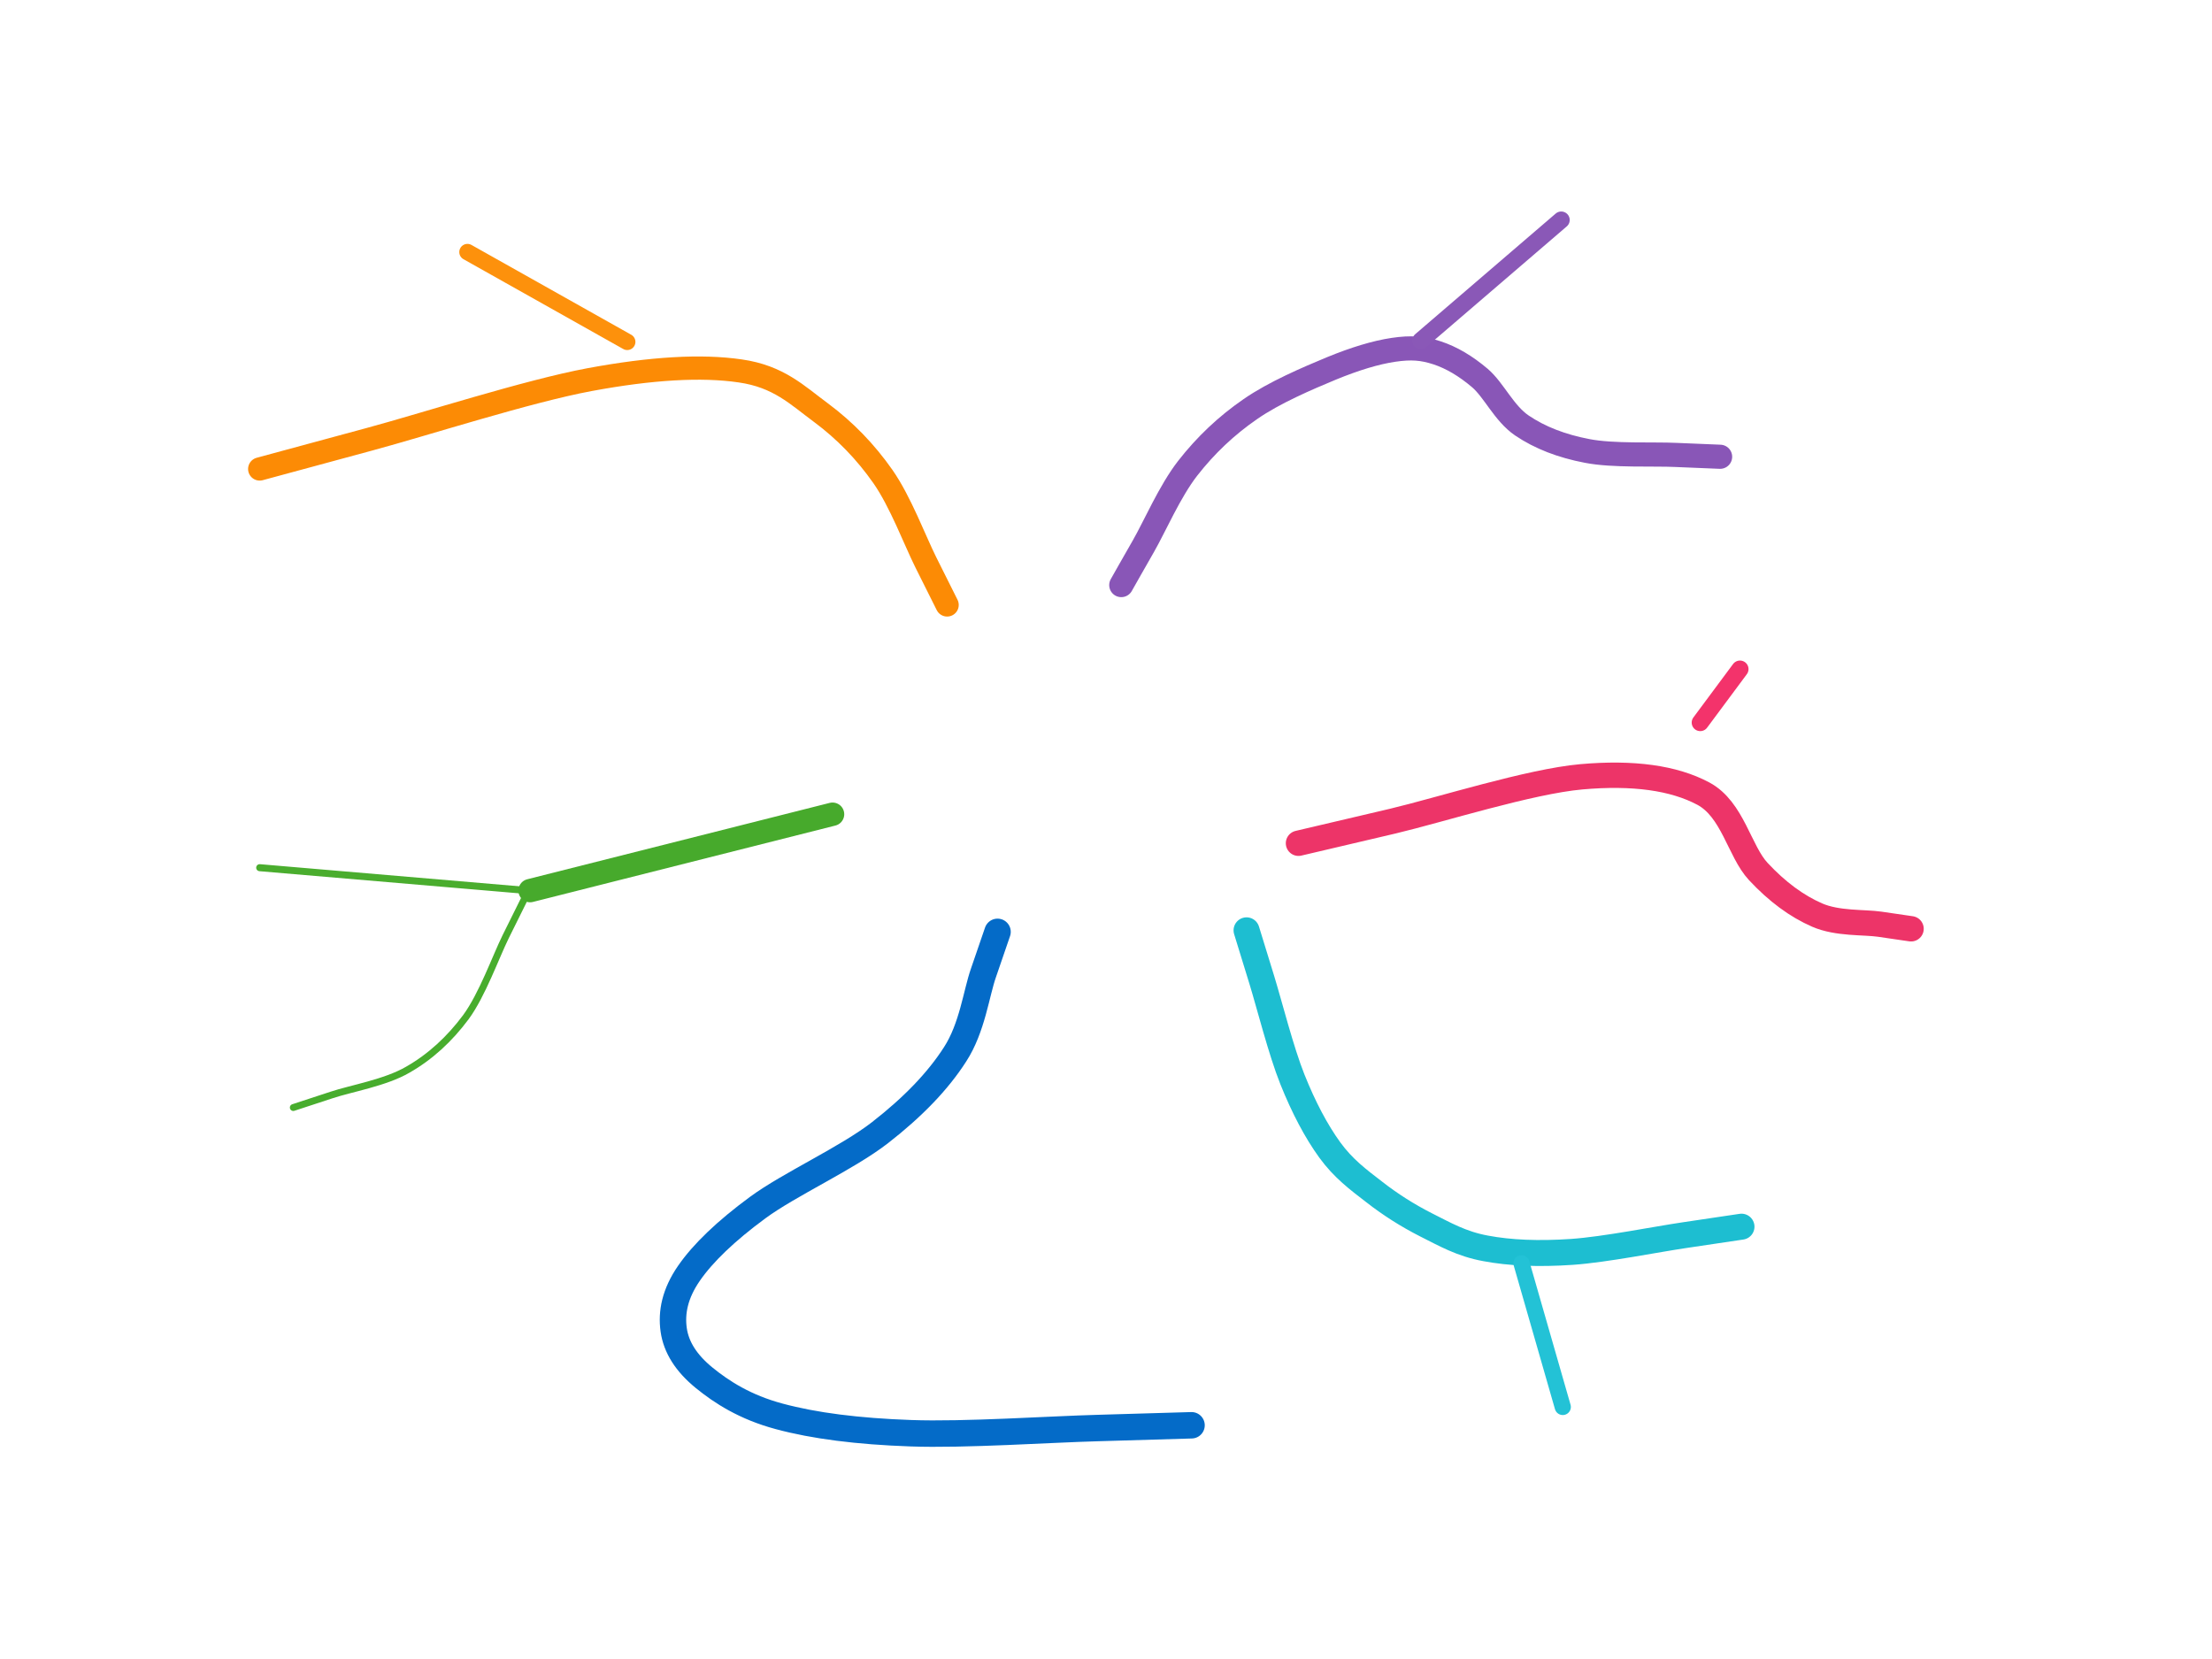
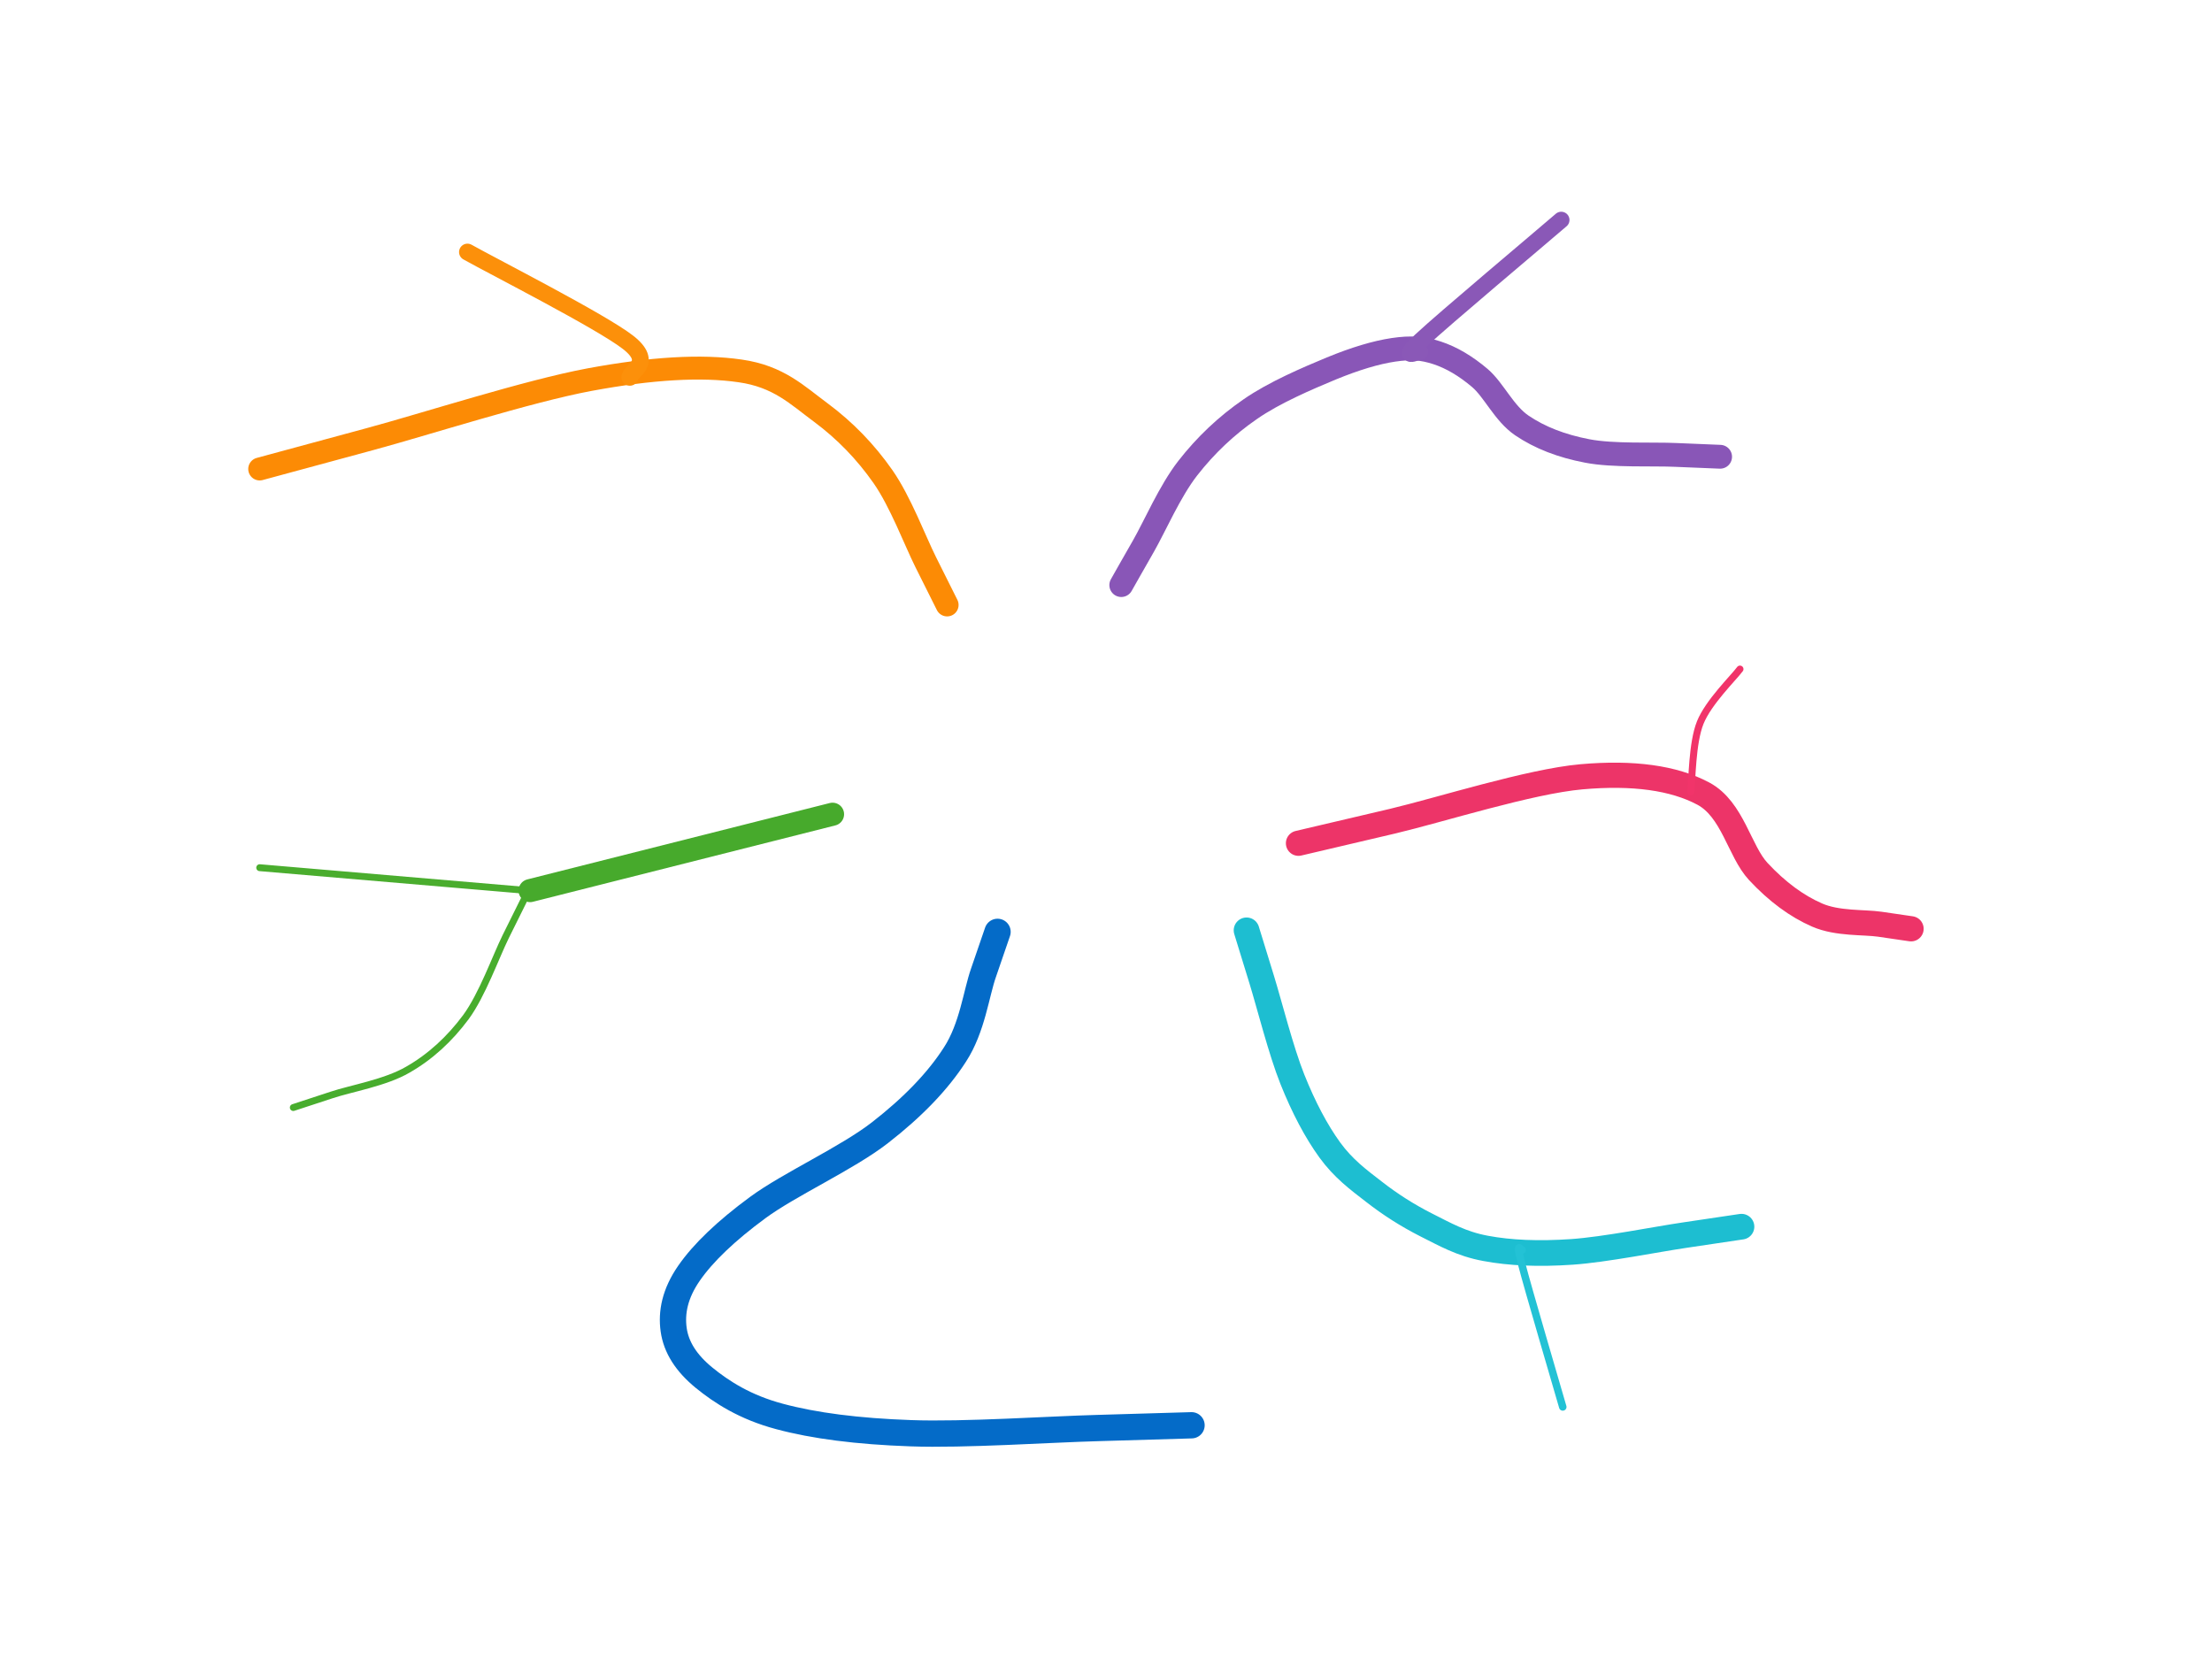
<svg xmlns="http://www.w3.org/2000/svg" viewBox="0 0 1448 1086" width="1448" height="1086">
  <g id="editable-branches" fill="none" stroke-linecap="round" stroke-linejoin="round">
-     <path id="seg_003" d="M 1126.0 299.0 C 1121.2 298.8 1111.5 298.4 1097.0 297.8 C 1082.5 297.1 1055.8 298.5 1039.0 295.2 C 1022.2 292.0 1008.0 286.5 996.2 278.5 C 984.5 270.5 978.0 255.4 968.8 247.5 C 959.5 239.6 950.2 234.1 940.8 231.0 C 931.3 227.9 923.8 227.3 912.2 229.0 C 900.7 230.7 887.1 234.8 871.5 241.2 C 855.9 247.7 834.2 256.9 818.5 267.8 C 802.8 278.6 789.2 291.5 777.5 306.5 C 765.8 321.5 755.8 344.8 748.5 357.5 C 741.2 370.2 736.4 378.8 734.0 383.0" stroke="#8956b7" stroke-width="15.8" />
-     <path id="seg_009" d="M 653.0 610.0 C 651.5 614.5 648.4 623.4 643.8 636.8 C 639.1 650.1 636.5 672.8 625.2 690.2 C 614.0 707.7 597.5 724.8 576.0 741.5 C 554.5 758.2 516.8 775.2 496.0 790.5 C 475.2 805.8 460.2 820.2 451.0 833.5 C 441.8 846.8 439.4 859.1 441.0 870.5 C 442.6 881.9 449.2 892.3 460.8 901.8 C 472.3 911.2 487.7 921.2 510.2 927.2 C 532.8 933.3 561.5 937.0 596.2 938.2 C 631.0 939.5 688.1 935.6 718.8 934.8 C 749.4 933.9 769.8 933.3 780.0 933.0" stroke="#046bc8" stroke-width="17.3" />
-     <path id="seg_008" d="M 1140.0 803.0 C 1133.8 803.9 1121.5 805.8 1103.0 808.5 C 1084.5 811.2 1050.8 818.0 1029.0 819.5 C 1007.2 821.0 988.4 820.2 972.5 817.2 C 956.6 814.3 945.7 807.9 933.5 801.8 C 921.3 795.6 910.0 788.4 899.5 780.2 C 889.0 772.1 879.4 765.0 870.5 752.8 C 861.6 740.5 853.4 725.0 846.0 706.5 C 838.6 688.0 831.0 657.8 826.0 641.5 C 821.0 625.2 817.7 614.4 816.0 609.0" stroke="#1dbed1" stroke-width="17.0" />
-     <path id="seg_001" d="M 1251.0 608.0 C 1247.6 607.5 1240.8 606.5 1230.5 605.0 C 1220.2 603.5 1202.8 604.8 1189.5 599.0 C 1176.2 593.2 1163.4 583.8 1151.0 570.5 C 1138.6 557.2 1134.3 529.8 1115.0 519.5 C 1095.7 509.2 1069.1 505.5 1035.2 508.5 C 1001.4 511.5 942.6 530.2 911.8 537.5 C 880.9 544.8 860.3 549.6 850.0 552.0" stroke="#ed3468" stroke-width="16.6" />
-     <path id="seg_007" d="M 170.0 307.0 C 182.0 303.8 206.0 297.2 242.0 287.5 C 278.0 277.8 345.6 256.0 386.0 248.5 C 426.4 241.0 459.2 239.1 484.5 242.8 C 509.8 246.4 521.9 258.7 537.5 270.2 C 553.1 281.8 566.6 295.7 578.0 312.0 C 589.4 328.3 599.0 354.0 606.0 368.0 C 613.0 382.0 617.7 391.3 620.0 396.0" stroke="#fc8b05" stroke-width="15.2" />
+     <path id="seg_003" d="M 1126.0 299.0 C 1121.2 298.8 1111.5 298.4 1097.0 297.8 C 1082.5 297.1 1055.8 298.5 1039.0 295.2 C 1022.2 292.0 1008.0 286.5 996.2 278.5 C 984.5 270.5 978.0 255.4 968.8 247.5 C 959.5 239.6 950.2 234.1 940.8 231.0 C 931.3 227.9 923.8 227.3 912.2 229.0 C 900.7 230.7 887.1 234.8 871.5 241.2 C 855.9 247.7 834.2 256.9 818.5 267.8 C 802.8 278.6 789.2 291.5 777.5 306.5 C 765.8 321.5 755.8 344.8 748.5 357.5 C 741.2 370.2 736.4 378.8 734.0 383.0" stroke="#8956b7" stroke-width="15.6" />
+     <path id="seg_009" d="M 653.0 610.0 C 651.5 614.5 648.4 623.4 643.8 636.8 C 639.1 650.1 636.5 672.8 625.2 690.2 C 614.0 707.7 597.5 724.8 576.0 741.5 C 554.5 758.2 516.8 775.2 496.0 790.5 C 475.2 805.8 460.2 820.2 451.0 833.5 C 441.8 846.8 439.4 859.1 441.0 870.5 C 442.6 881.9 449.2 892.3 460.8 901.8 C 472.3 911.2 487.7 921.2 510.2 927.2 C 532.8 933.3 561.5 937.0 596.2 938.2 C 631.0 939.5 688.1 935.6 718.8 934.8 C 749.4 933.9 769.8 933.3 780.0 933.0" stroke="#046bc8" stroke-width="17.2" />
+     <path id="seg_008" d="M 1140.0 803.0 C 1133.8 803.9 1121.5 805.8 1103.0 808.5 C 1084.5 811.2 1050.8 818.0 1029.0 819.5 C 1007.2 821.0 988.4 820.2 972.5 817.2 C 956.6 814.3 945.7 807.9 933.5 801.8 C 921.3 795.6 910.0 788.4 899.5 780.2 C 889.0 772.1 879.4 765.0 870.5 752.8 C 861.6 740.5 853.4 725.0 846.0 706.5 C 838.6 688.0 831.0 657.8 826.0 641.5 C 821.0 625.2 817.7 614.4 816.0 609.0" stroke="#1dbed1" stroke-width="16.8" />
+     <path id="seg_001" d="M 1251.0 608.0 C 1247.6 607.5 1240.8 606.5 1230.5 605.0 C 1220.2 603.5 1202.8 604.8 1189.5 599.0 C 1176.2 593.2 1163.4 583.8 1151.0 570.5 C 1138.6 557.2 1134.3 529.8 1115.0 519.5 C 1095.7 509.2 1069.1 505.5 1035.2 508.5 C 1001.4 511.5 942.6 530.2 911.8 537.5 C 880.9 544.8 860.3 549.6 850.0 552.0" stroke="#ed3468" stroke-width="16.5" />
+     <path id="seg_007" d="M 170.0 307.0 C 182.0 303.8 206.0 297.2 242.0 287.5 C 278.0 277.8 345.6 256.0 386.0 248.5 C 426.4 241.0 459.2 239.1 484.5 242.8 C 509.8 246.4 521.9 258.7 537.5 270.2 C 553.1 281.8 566.6 295.7 578.0 312.0 C 589.4 328.3 599.0 354.0 606.0 368.0 C 613.0 382.0 617.7 391.3 620.0 396.0" stroke="#fc8b05" stroke-width="15.0" />
    <path id="seg_005" d="M 192.0 725.0 C 196.2 723.6 204.5 720.9 217.0 716.8 C 229.5 712.6 252.3 708.8 267.0 700.2 C 281.7 691.8 294.3 680.2 305.0 665.8 C 315.7 651.2 324.5 626.4 331.0 613.2 C 337.5 600.1 341.8 591.4 344.0 587.0" stroke="#48ad2e" stroke-width="4.5" />
-     <path id="seg_002" d="M 306.0 165.0 C 340.9 184.6 375.7 204.2 410.6 223.8" stroke="#fd910c" stroke-width="10.7" />
-     <path id="seg_004" d="M 170.0 568.0 C 227.6 572.9 294.0 578.6 346.0 583.0" stroke="#4aad2e" stroke-width="4.6" />
-     <path id="seg_006" d="M 1022.0 144.0 C 992.3 169.5 955.0 201.5 930.0 223.0" stroke="#8a58b7" stroke-width="11.1" />
-     <path id="seg_010" d="M 545.0 533.0 C 479.3 549.6 411.5 566.7 347.0 583.0" stroke="#47aa2c" stroke-width="15.3" />
-     <path id="seg_011" d="M 1113.0 473.0 C 1121.4 461.6 1131.9 447.5 1139.0 438.0" stroke="#f3336b" stroke-width="11.2" />
-     <path id="seg_012" d="M 996.0 827.0 C 1004.8 857.7 1015.2 893.9 1023.0 921.0" stroke="#23c2d6" stroke-width="10.6" />
+     <path id="seg_002" d="M 306.0 165.0 C 323.5 174.8 393.3 210.3 411.0 224.0 C 428.7 237.7 412.1 243.1 412.3 247.0" stroke="#fc900a" stroke-width="11.0" />
+     <path id="seg_006" d="M 1022.0 144.0 C 1006.7 157.2 945.4 208.6 930.0 223.0 C 914.6 237.4 929.6 229.0 929.5 230.2" stroke="#8a58b7" stroke-width="10.8" />
+     <path id="seg_011" d="M 1106.7 518.4 C 1107.8 510.8 1107.6 486.4 1113.0 473.0 C 1118.4 459.6 1134.7 443.8 1139.0 438.0" stroke="#f1346a" stroke-width="4.6" />
+     <path id="seg_012" d="M 996.4 818.2 C 996.3 819.7 991.6 809.9 996.0 827.0 C 1000.4 844.1 1018.5 905.3 1023.0 921.0" stroke="#23c2d5" stroke-width="4.9" />
+     <path id="seg_004" d="M 170.0 568.0 C 227.6 572.9 294.0 578.6 346.0 583.0" stroke="#4aad2e" stroke-width="4.5" />
+     <path id="seg_010" d="M 545.0 533.0 C 479.3 549.6 411.5 566.7 347.0 583.0" stroke="#47aa2c" stroke-width="15.1" />
  </g>
</svg>
